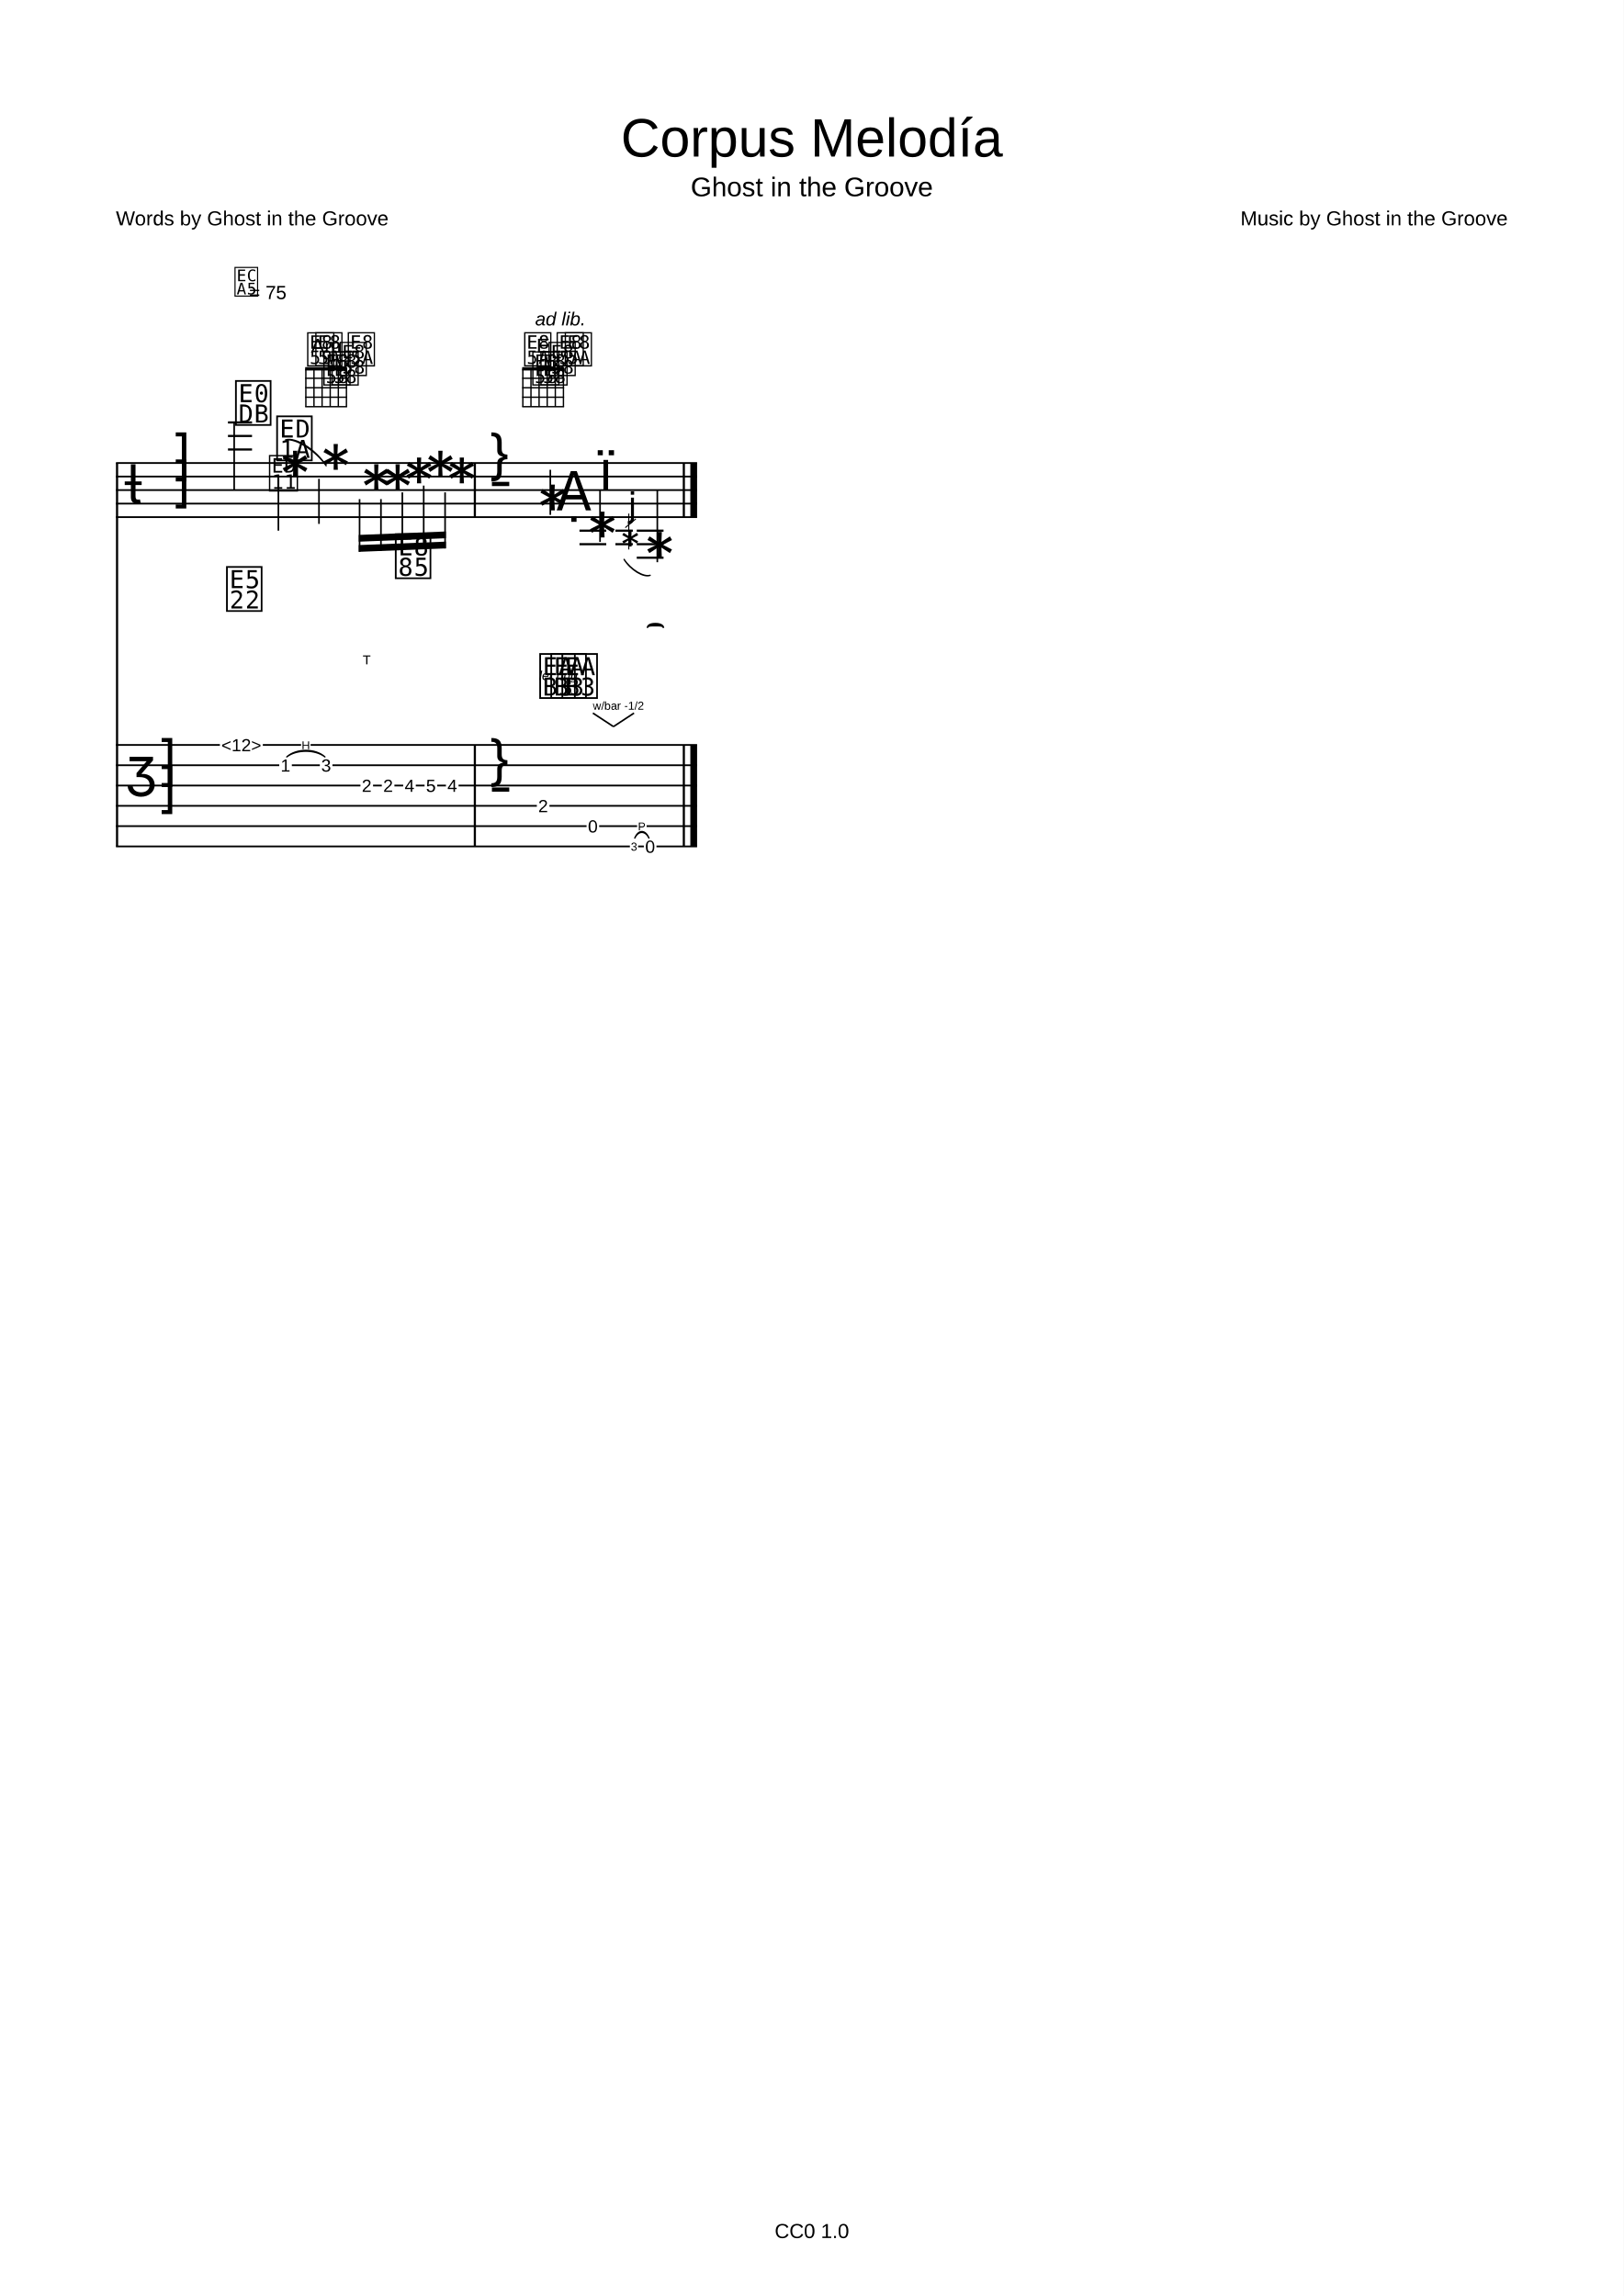
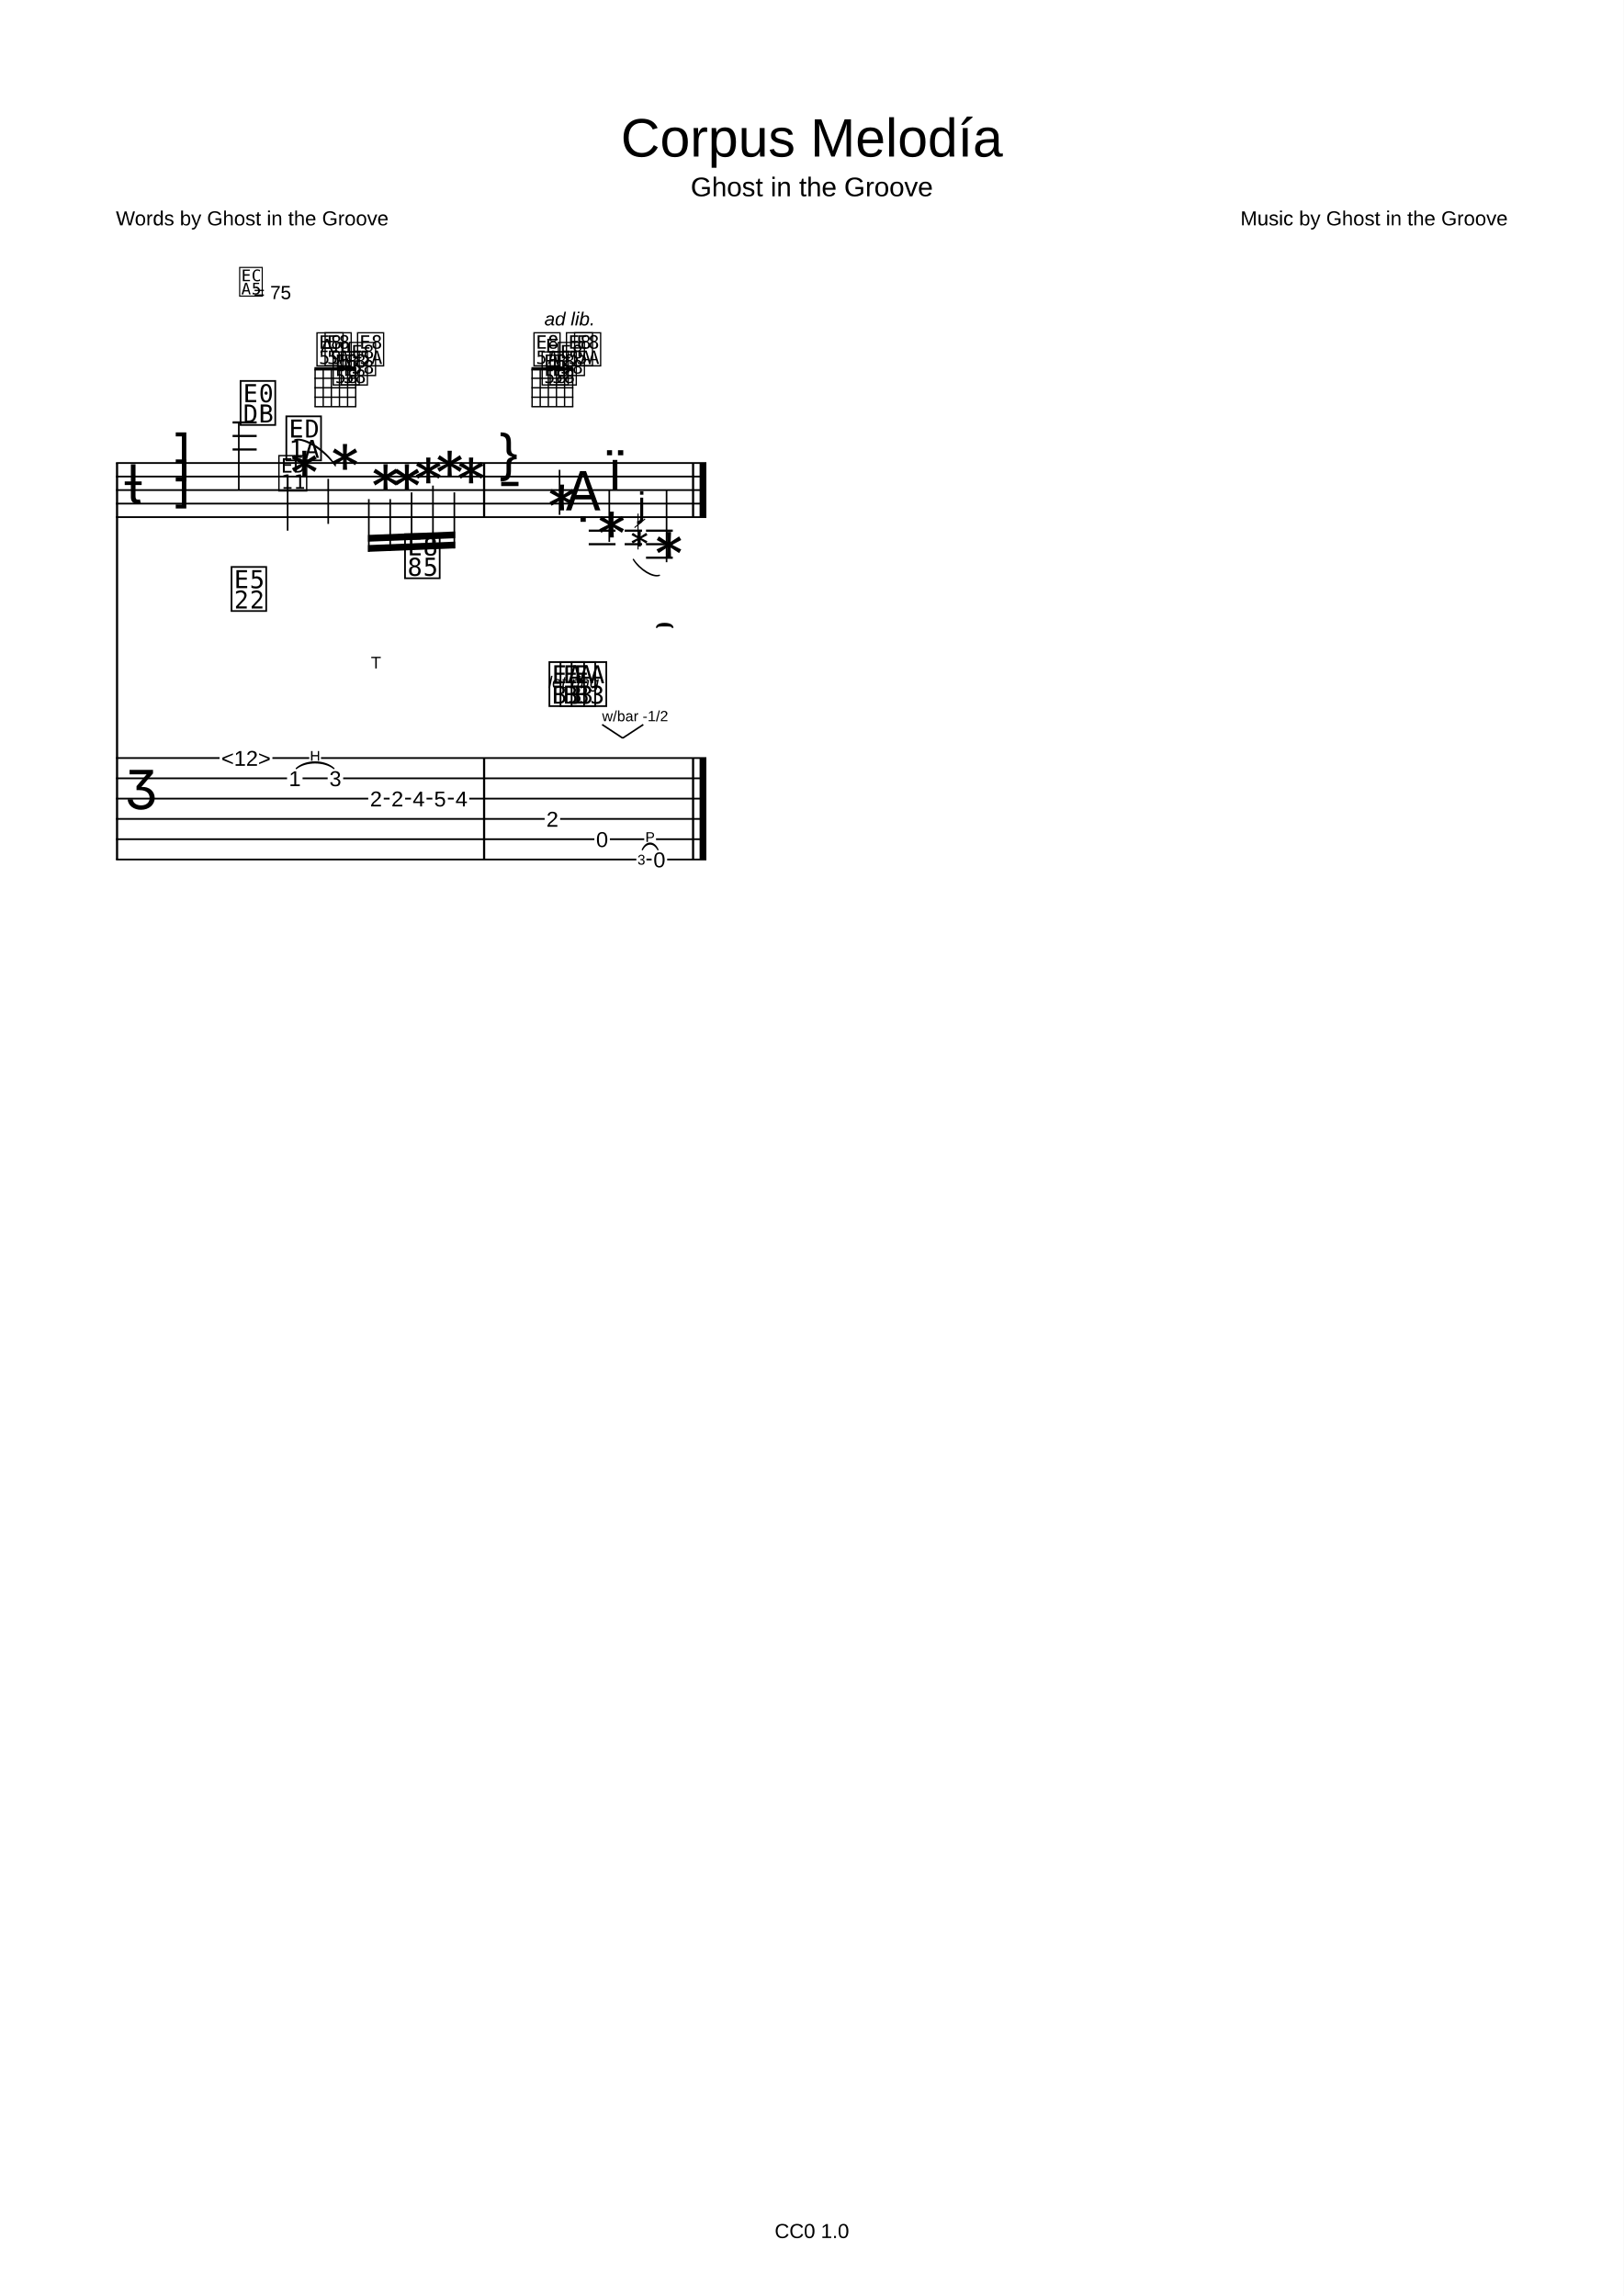
<svg xmlns="http://www.w3.org/2000/svg" width="1200" height="1697.143" viewBox="0 0 120 169.714">
  <style>@font-face{font-family:"Bravura";src:url("Bravura.otf")}text{font-family:"Bravura";font-size:4px}text.t{font-family:Arial,Helvetica,sans-serif}</style>
  <rect x="0" y="0" width="120" height="169.714" fill="white" />
  <g fill="black" stroke="black">
-     <line class="staffLine" x1="8.571" y1="34.225" x2="51.519" y2="34.225" stroke-width="0.13" />
-     <line class="staffLine" x1="8.571" y1="35.225" x2="51.519" y2="35.225" stroke-width="0.13" />
-     <line class="staffLine" x1="8.571" y1="36.225" x2="51.519" y2="36.225" stroke-width="0.13" />
-     <line class="staffLine" x1="8.571" y1="37.225" x2="51.519" y2="37.225" stroke-width="0.13" />
-     <line class="staffLine" x1="8.571" y1="38.225" x2="51.519" y2="38.225" stroke-width="0.13" />
-     <line class="ledgerLine" x1="16.847" y1="33.225" x2="18.627" y2="33.225" stroke-width="0.16" />
-     <line class="ledgerLine" x1="16.847" y1="32.225" x2="18.627" y2="32.225" stroke-width="0.16" />
-     <line class="ledgerLine" x1="16.847" y1="31.225" x2="18.627" y2="31.225" stroke-width="0.16" />
-     <line class="stem" x1="17.307" y1="31.225" x2="17.307" y2="36.225" stroke-width="0.12" />
-     <line class="stem" x1="20.574" y1="35.893" x2="20.574" y2="39.225" stroke-width="0.12" />
-     <line class="stem" x1="23.574" y1="35.393" x2="23.574" y2="38.725" stroke-width="0.12" />
-     <line class="stem" x1="26.574" y1="36.893" x2="26.574" y2="40.788" stroke-width="0.12" />
-     <line class="stem" x1="28.154" y1="36.893" x2="28.154" y2="40.725" stroke-width="0.12" />
-     <line class="stem" x1="29.734" y1="36.393" x2="29.734" y2="40.663" stroke-width="0.12" />
-     <line class="stem" x1="31.314" y1="35.893" x2="31.314" y2="40.6" stroke-width="0.12" />
-     <line class="stem" x1="32.894" y1="36.393" x2="32.894" y2="40.538" stroke-width="0.12" />
-     <line class="barline" x1="35.094" y1="34.225" x2="35.094" y2="38.225" stroke-width="0.16" />
-     <line class="stem" x1="40.671" y1="38.057" x2="40.671" y2="34.725" stroke-width="0.12" />
-     <line class="ledgerLine" x1="42.826" y1="39.225" x2="44.806" y2="39.225" stroke-width="0.16" />
-     <line class="ledgerLine" x1="42.826" y1="40.225" x2="44.806" y2="40.225" stroke-width="0.16" />
-     <line class="stem" x1="44.346" y1="40.057" x2="44.346" y2="36.225" stroke-width="0.12" />
-     <line class="ledgerLine" x1="47.059" y1="39.225" x2="49.039" y2="39.225" stroke-width="0.16" />
-     <line class="ledgerLine" x1="47.059" y1="40.225" x2="49.039" y2="40.225" stroke-width="0.16" />
-     <line class="ledgerLine" x1="47.059" y1="41.225" x2="49.039" y2="41.225" stroke-width="0.16" />
-     <line class="stem" x1="48.579" y1="41.557" x2="48.579" y2="36.225" stroke-width="0.12" />
-     <line class="ledgerLine" x1="45.482" y1="39.225" x2="46.769" y2="39.225" stroke-width="0.16" />
-     <line class="ledgerLine" x1="45.482" y1="40.225" x2="46.769" y2="40.225" stroke-width="0.16" />
-     <line class="stem" x1="46.47" y1="40.616" x2="46.47" y2="37.963" stroke-width="0.078" />
-     <line class="flag" x1="46.21" y1="39.003" x2="46.99" y2="38.353" stroke-width="0.078" />
-     <line class="barline" x1="50.539" y1="34.225" x2="50.539" y2="38.225" stroke-width="0.16" />
-     <line class="barline" x1="51.269" y1="34.225" x2="51.269" y2="38.225" stroke-width="0.5" />
-     <line class="chord" x1="25.604" y1="27.261" x2="25.604" y2="30.061" stroke-width="0.1" />
-     <line class="chord" x1="25.004" y1="27.261" x2="25.004" y2="30.061" stroke-width="0.1" />
-     <line class="chord" x1="24.404" y1="27.261" x2="24.404" y2="30.061" stroke-width="0.1" />
-     <line class="chord" x1="23.804" y1="27.261" x2="23.804" y2="30.061" stroke-width="0.1" />
-     <line class="chord" x1="23.204" y1="27.261" x2="23.204" y2="30.061" stroke-width="0.1" />
-     <line class="chord" x1="22.604" y1="27.261" x2="22.604" y2="30.061" stroke-width="0.1" />
-     <line class="chord" x1="22.554" y1="27.261" x2="25.654" y2="27.261" stroke-width="0.25" />
-     <line class="chord" x1="22.554" y1="27.961" x2="25.654" y2="27.961" stroke-width="0.1" />
-     <line class="chord" x1="22.554" y1="28.661" x2="25.654" y2="28.661" stroke-width="0.1" />
-     <line class="chord" x1="22.554" y1="29.361" x2="25.654" y2="29.361" stroke-width="0.1" />
-     <line class="chord" x1="22.554" y1="30.061" x2="25.654" y2="30.061" stroke-width="0.1" />
-     <line class="chord" x1="41.641" y1="27.261" x2="41.641" y2="30.061" stroke-width="0.1" />
-     <line class="chord" x1="41.041" y1="27.261" x2="41.041" y2="30.061" stroke-width="0.1" />
-     <line class="chord" x1="40.441" y1="27.261" x2="40.441" y2="30.061" stroke-width="0.1" />
-     <line class="chord" x1="39.841" y1="27.261" x2="39.841" y2="30.061" stroke-width="0.1" />
-     <line class="chord" x1="39.241" y1="27.261" x2="39.241" y2="30.061" stroke-width="0.1" />
-     <line class="chord" x1="38.641" y1="27.261" x2="38.641" y2="30.061" stroke-width="0.1" />
-     <line class="chord" x1="38.591" y1="27.261" x2="41.691" y2="27.261" stroke-width="0.25" />
-     <line class="chord" x1="38.591" y1="27.961" x2="41.691" y2="27.961" stroke-width="0.1" />
-     <line class="chord" x1="38.591" y1="28.661" x2="41.691" y2="28.661" stroke-width="0.1" />
-     <line class="chord" x1="38.591" y1="29.361" x2="41.691" y2="29.361" stroke-width="0.1" />
-     <line class="chord" x1="38.591" y1="30.061" x2="41.691" y2="30.061" stroke-width="0.1" />
-     <line class="staffLine" x1="8.571" y1="55.065" x2="51.519" y2="55.065" stroke-width="0.13" />
-     <line class="staffLine" x1="8.571" y1="56.565" x2="51.519" y2="56.565" stroke-width="0.13" />
-     <line class="staffLine" x1="8.571" y1="58.065" x2="51.519" y2="58.065" stroke-width="0.13" />
-     <line class="staffLine" x1="8.571" y1="59.565" x2="51.519" y2="59.565" stroke-width="0.13" />
-     <line class="staffLine" x1="8.571" y1="61.065" x2="51.519" y2="61.065" stroke-width="0.13" />
-     <line class="staffLine" x1="8.571" y1="62.565" x2="51.519" y2="62.565" stroke-width="0.13" />
-     <line class="barline" x1="35.094" y1="55.065" x2="35.094" y2="62.565" stroke-width="0.16" />
-     <line class="barline" x1="50.539" y1="55.065" x2="50.539" y2="62.565" stroke-width="0.16" />
-     <line class="barline" x1="51.269" y1="55.065" x2="51.269" y2="62.565" stroke-width="0.5" />
-     <line class="bend" x1="43.816" y1="52.708" x2="45.337" y2="53.708" stroke-width="0.12" />
-     <line class="bend" x1="45.337" y1="53.708" x2="46.859" y2="52.708" stroke-width="0.12" />
-     <line class="barline" x1="8.651" y1="34.225" x2="8.651" y2="62.565" stroke-width="0.16" />
-     <polygon class="beam" stroke="none" points="26.514,40.29 32.954,40.035 32.954,40.535 26.514,40.79" />
-     <polygon class="beam" stroke="none" points="26.514,39.54 32.954,39.285 32.954,39.785 26.514,40.04" />
+     <line class="staffLine" x1="8.571" y1="34.225" x2="52.203" y2="34.225" stroke-width="0.13" />
+     <line class="staffLine" x1="8.571" y1="35.225" x2="52.203" y2="35.225" stroke-width="0.13" />
+     <line class="staffLine" x1="8.571" y1="36.225" x2="52.203" y2="36.225" stroke-width="0.13" />
+     <line class="staffLine" x1="8.571" y1="37.225" x2="52.203" y2="37.225" stroke-width="0.13" />
+     <line class="staffLine" x1="8.571" y1="38.225" x2="52.203" y2="38.225" stroke-width="0.13" />
+     <line class="ledgerLine" x1="17.189" y1="33.225" x2="18.969" y2="33.225" stroke-width="0.16" />
+     <line class="ledgerLine" x1="17.189" y1="32.225" x2="18.969" y2="32.225" stroke-width="0.16" />
+     <line class="ledgerLine" x1="17.189" y1="31.225" x2="18.969" y2="31.225" stroke-width="0.16" />
+     <line class="stem" x1="17.649" y1="31.225" x2="17.649" y2="36.225" stroke-width="0.12" />
+     <line class="stem" x1="21.258" y1="35.893" x2="21.258" y2="39.225" stroke-width="0.12" />
+     <line class="stem" x1="24.258" y1="35.393" x2="24.258" y2="38.725" stroke-width="0.12" />
+     <line class="stem" x1="27.258" y1="36.893" x2="27.258" y2="40.788" stroke-width="0.12" />
+     <line class="stem" x1="28.838" y1="36.893" x2="28.838" y2="40.725" stroke-width="0.12" />
+     <line class="stem" x1="30.418" y1="36.393" x2="30.418" y2="40.663" stroke-width="0.12" />
+     <line class="stem" x1="31.998" y1="35.893" x2="31.998" y2="40.6" stroke-width="0.12" />
+     <line class="stem" x1="33.578" y1="36.393" x2="33.578" y2="40.538" stroke-width="0.12" />
+     <line class="barline" x1="35.778" y1="34.225" x2="35.778" y2="38.225" stroke-width="0.16" />
+     <line class="stem" x1="41.355" y1="38.057" x2="41.355" y2="34.725" stroke-width="0.12" />
+     <line class="ledgerLine" x1="43.51" y1="39.225" x2="45.49" y2="39.225" stroke-width="0.16" />
+     <line class="ledgerLine" x1="43.51" y1="40.225" x2="45.49" y2="40.225" stroke-width="0.16" />
+     <line class="stem" x1="45.03" y1="40.057" x2="45.03" y2="36.225" stroke-width="0.12" />
+     <line class="ledgerLine" x1="47.743" y1="39.225" x2="49.723" y2="39.225" stroke-width="0.16" />
+     <line class="ledgerLine" x1="47.743" y1="40.225" x2="49.723" y2="40.225" stroke-width="0.16" />
+     <line class="ledgerLine" x1="47.743" y1="41.225" x2="49.723" y2="41.225" stroke-width="0.16" />
+     <line class="stem" x1="49.263" y1="41.557" x2="49.263" y2="36.225" stroke-width="0.12" />
+     <line class="ledgerLine" x1="46.166" y1="39.225" x2="47.453" y2="39.225" stroke-width="0.16" />
+     <line class="ledgerLine" x1="46.166" y1="40.225" x2="47.453" y2="40.225" stroke-width="0.16" />
+     <line class="stem" x1="47.154" y1="40.616" x2="47.154" y2="37.963" stroke-width="0.078" />
+     <line class="flag" x1="46.894" y1="39.003" x2="47.674" y2="38.353" stroke-width="0.078" />
+     <line class="barline" x1="51.223" y1="34.225" x2="51.223" y2="38.225" stroke-width="0.16" />
+     <line class="barline" x1="51.953" y1="34.225" x2="51.953" y2="38.225" stroke-width="0.5" />
+     <line class="chord" x1="26.288" y1="27.261" x2="26.288" y2="30.061" stroke-width="0.1" />
+     <line class="chord" x1="25.688" y1="27.261" x2="25.688" y2="30.061" stroke-width="0.1" />
+     <line class="chord" x1="25.088" y1="27.261" x2="25.088" y2="30.061" stroke-width="0.1" />
+     <line class="chord" x1="24.488" y1="27.261" x2="24.488" y2="30.061" stroke-width="0.1" />
+     <line class="chord" x1="23.888" y1="27.261" x2="23.888" y2="30.061" stroke-width="0.1" />
+     <line class="chord" x1="23.288" y1="27.261" x2="23.288" y2="30.061" stroke-width="0.1" />
+     <line class="chord" x1="23.238" y1="27.261" x2="26.338" y2="27.261" stroke-width="0.25" />
+     <line class="chord" x1="23.238" y1="27.961" x2="26.338" y2="27.961" stroke-width="0.1" />
+     <line class="chord" x1="23.238" y1="28.661" x2="26.338" y2="28.661" stroke-width="0.1" />
+     <line class="chord" x1="23.238" y1="29.361" x2="26.338" y2="29.361" stroke-width="0.1" />
+     <line class="chord" x1="23.238" y1="30.061" x2="26.338" y2="30.061" stroke-width="0.1" />
+     <line class="chord" x1="42.325" y1="27.261" x2="42.325" y2="30.061" stroke-width="0.1" />
+     <line class="chord" x1="41.725" y1="27.261" x2="41.725" y2="30.061" stroke-width="0.1" />
+     <line class="chord" x1="41.125" y1="27.261" x2="41.125" y2="30.061" stroke-width="0.1" />
+     <line class="chord" x1="40.525" y1="27.261" x2="40.525" y2="30.061" stroke-width="0.1" />
+     <line class="chord" x1="39.925" y1="27.261" x2="39.925" y2="30.061" stroke-width="0.1" />
+     <line class="chord" x1="39.325" y1="27.261" x2="39.325" y2="30.061" stroke-width="0.1" />
+     <line class="chord" x1="39.275" y1="27.261" x2="42.375" y2="27.261" stroke-width="0.25" />
+     <line class="chord" x1="39.275" y1="27.961" x2="42.375" y2="27.961" stroke-width="0.1" />
+     <line class="chord" x1="39.275" y1="28.661" x2="42.375" y2="28.661" stroke-width="0.1" />
+     <line class="chord" x1="39.275" y1="29.361" x2="42.375" y2="29.361" stroke-width="0.1" />
+     <line class="chord" x1="39.275" y1="30.061" x2="42.375" y2="30.061" stroke-width="0.1" />
+     <line class="staffLine" x1="8.571" y1="56.032" x2="52.203" y2="56.032" stroke-width="0.13" />
+     <line class="staffLine" x1="8.571" y1="57.532" x2="52.203" y2="57.532" stroke-width="0.13" />
+     <line class="staffLine" x1="8.571" y1="59.032" x2="52.203" y2="59.032" stroke-width="0.13" />
+     <line class="staffLine" x1="8.571" y1="60.532" x2="52.203" y2="60.532" stroke-width="0.13" />
+     <line class="staffLine" x1="8.571" y1="62.032" x2="52.203" y2="62.032" stroke-width="0.13" />
+     <line class="staffLine" x1="8.571" y1="63.532" x2="52.203" y2="63.532" stroke-width="0.13" />
+     <line class="barline" x1="35.778" y1="56.032" x2="35.778" y2="63.532" stroke-width="0.16" />
+     <line class="barline" x1="51.223" y1="56.032" x2="51.223" y2="63.532" stroke-width="0.16" />
+     <line class="barline" x1="51.953" y1="56.032" x2="51.953" y2="63.532" stroke-width="0.5" />
+     <line class="bend" x1="44.5" y1="53.558" x2="46.021" y2="54.558" stroke-width="0.12" />
+     <line class="bend" x1="46.021" y1="54.558" x2="47.543" y2="53.558" stroke-width="0.12" />
+     <line class="barline" x1="8.651" y1="34.225" x2="8.651" y2="63.532" stroke-width="0.16" />
+     <polygon class="beam" stroke="none" points="27.198,40.29 33.638,40.035 33.638,40.535 27.198,40.79" />
+     <polygon class="beam" stroke="none" points="27.198,39.54 33.638,39.285 33.638,39.785 27.198,40.04" />
    <text class="clef" x="9.171" y="37.225" stroke="none"></text>
    <text class="timeSignature" x="12.755" y="35.225" stroke="none"></text>
    <text class="timeSignature" x="12.755" y="37.225" stroke="none"></text>
-     <text class="notehead" x="17.247" y="31.225" stroke="none"></text>
-     <text class="notehead" x="20.514" y="35.725" stroke="none"></text>
-     <text class="fingering" x="19.775" y="36.132" style="font-size:3.2px" stroke="none"></text>
-     <text class="notehead" x="23.514" y="35.225" stroke="none"></text>
-     <text class="notehead" x="26.514" y="36.725" stroke="none"></text>
-     <text class="notehead" x="28.094" y="36.725" stroke="none"></text>
-     <text class="notehead" x="29.674" y="36.225" stroke="none"></text>
-     <text class="notehead" x="31.254" y="35.725" stroke="none"></text>
-     <text class="notehead" x="32.834" y="36.225" stroke="none"></text>
-     <text class="tuplet" x="29.06" y="42.555" stroke="none"></text>
-     <text class="fingering" x="20.29" y="33.844" stroke="none"></text>
-     <text class="timeSignature" x="36.078" y="35.225" stroke="none"></text>
-     <text class="timeSignature" x="36.074" y="37.225" stroke="none"></text>
-     <text class="notehead" x="39.551" y="38.225" stroke="none"></text>
-     <text class="dot" x="41.031" y="37.725" stroke="none"></text>
-     <text class="notehead" x="43.226" y="40.225" stroke="none"></text>
-     <text class="flag" x="44.286" y="36.185" stroke="none"></text>
-     <text class="notehead" x="47.459" y="41.725" stroke="none"></text>
-     <text class="notehead" x="45.742" y="40.725" style="font-size:2.6px" stroke="none"></text>
-     <text class="flag" x="46.431" y="38.207" style="font-size:2.6px" stroke="none"></text>
-     <text class="chord" x="25.602" y="26.898" style="font-size:3px" stroke="none"></text>
-     <text class="chord" x="25.002" y="27.613" style="font-size:3px" stroke="none"></text>
-     <text class="chord" x="24.402" y="28.313" style="font-size:3px" stroke="none"></text>
-     <text class="chord" x="23.802" y="28.313" style="font-size:3px" stroke="none"></text>
-     <text class="chord" x="23.202" y="26.898" style="font-size:3px" stroke="none"></text>
-     <text class="chord" x="22.602" y="26.901" style="font-size:3px" stroke="none"></text>
-     <text class="chord" x="41.64" y="26.898" style="font-size:3px" stroke="none"></text>
-     <text class="chord" x="41.04" y="26.898" style="font-size:3px" stroke="none"></text>
-     <text class="chord" x="40.44" y="27.613" style="font-size:3px" stroke="none"></text>
-     <text class="chord" x="39.84" y="28.313" style="font-size:3px" stroke="none"></text>
-     <text class="chord" x="39.24" y="28.313" style="font-size:3px" stroke="none"></text>
-     <text class="chord" x="38.64" y="26.898" style="font-size:3px" stroke="none"></text>
-     <text class="dynamic" x="16.581" y="44.974" stroke="none"></text>
-     <text class="clef" x="9.183" y="58.847" stroke="none"></text>
-     <text class="timeSignature" x="11.715" y="57.815" stroke="none"></text>
-     <text class="timeSignature" x="11.715" y="59.815" stroke="none"></text>
-     <text class="timeSignature" x="36.078" y="57.815" stroke="none"></text>
-     <text class="timeSignature" x="36.074" y="59.815" stroke="none"></text>
-     <text class="vibrato" x="39.731" y="51.408" stroke="none"></text>
-     <text class="vibrato" x="40.551" y="51.408" stroke="none"></text>
-     <text class="vibrato" x="41.371" y="51.408" stroke="none"></text>
-     <text class="technique" x="47.73" y="48.058" style="font-size:2.8px" stroke="none"></text>
-     <text class="tempo" x="17.247" y="21.76" style="font-size:2.6px" stroke="none"></text>
+     <text class="notehead" x="17.589" y="31.225" stroke="none"></text>
+     <text class="notehead" x="21.198" y="35.725" stroke="none"></text>
+     <text class="fingering" x="20.459" y="36.132" style="font-size:3.2px" stroke="none"></text>
+     <text class="notehead" x="24.198" y="35.225" stroke="none"></text>
+     <text class="notehead" x="27.198" y="36.725" stroke="none"></text>
+     <text class="notehead" x="28.778" y="36.725" stroke="none"></text>
+     <text class="notehead" x="30.358" y="36.225" stroke="none"></text>
+     <text class="notehead" x="31.938" y="35.725" stroke="none"></text>
+     <text class="notehead" x="33.518" y="36.225" stroke="none"></text>
+     <text class="tuplet" x="29.744" y="42.555" stroke="none"></text>
+     <text class="fingering" x="20.974" y="33.844" stroke="none"></text>
+     <text class="timeSignature" x="36.762" y="35.225" stroke="none"></text>
+     <text class="timeSignature" x="36.758" y="37.225" stroke="none"></text>
+     <text class="notehead" x="40.235" y="38.225" stroke="none"></text>
+     <text class="dot" x="41.715" y="37.725" stroke="none"></text>
+     <text class="notehead" x="43.91" y="40.225" stroke="none"></text>
+     <text class="flag" x="44.97" y="36.185" stroke="none"></text>
+     <text class="notehead" x="48.143" y="41.725" stroke="none"></text>
+     <text class="notehead" x="46.426" y="40.725" style="font-size:2.6px" stroke="none"></text>
+     <text class="flag" x="47.115" y="38.207" style="font-size:2.6px" stroke="none"></text>
+     <text class="chord" x="26.286" y="26.898" style="font-size:3px" stroke="none"></text>
+     <text class="chord" x="25.686" y="27.613" style="font-size:3px" stroke="none"></text>
+     <text class="chord" x="25.086" y="28.313" style="font-size:3px" stroke="none"></text>
+     <text class="chord" x="24.486" y="28.313" style="font-size:3px" stroke="none"></text>
+     <text class="chord" x="23.886" y="26.898" style="font-size:3px" stroke="none"></text>
+     <text class="chord" x="23.286" y="26.901" style="font-size:3px" stroke="none"></text>
+     <text class="chord" x="42.324" y="26.898" style="font-size:3px" stroke="none"></text>
+     <text class="chord" x="41.724" y="26.898" style="font-size:3px" stroke="none"></text>
+     <text class="chord" x="41.124" y="27.613" style="font-size:3px" stroke="none"></text>
+     <text class="chord" x="40.524" y="28.313" style="font-size:3px" stroke="none"></text>
+     <text class="chord" x="39.924" y="28.313" style="font-size:3px" stroke="none"></text>
+     <text class="chord" x="39.324" y="26.898" style="font-size:3px" stroke="none"></text>
+     <text class="dynamic" x="16.923" y="44.974" stroke="none"></text>
+     <text class="clef" x="9.183" y="59.814" stroke="none"></text>
+     <text class="vibrato" x="40.415" y="52.008" stroke="none"></text>
+     <text class="vibrato" x="41.235" y="52.008" stroke="none"></text>
+     <text class="vibrato" x="42.055" y="52.008" stroke="none"></text>
+     <text class="technique" x="48.414" y="48.058" style="font-size:2.8px" stroke="none"></text>
+     <text class="tempo" x="17.589" y="21.76" style="font-size:2.6px" stroke="none"></text>
    <text class="t credit" x="60" y="11.571" style="font-size:4px" text-anchor="middle" stroke="none">Corpus Melodía</text>
    <text class="t credit" x="60" y="14.511" style="font-size:2px" text-anchor="middle" stroke="none">Ghost in the Groove</text>
    <text class="t credit" x="8.571" y="16.656" style="font-size:1.5px" text-anchor="start" stroke="none">Words by Ghost in the Groove</text>
    <text class="t credit" x="111.429" y="16.656" style="font-size:1.5px" text-anchor="end" stroke="none">Music by Ghost in the Groove</text>
-     <text class="t chord" x="24.104" y="26.073" style="font-size:1.5px" text-anchor="middle" stroke="none">Am</text>
-     <text class="t chord" x="40.141" y="26.073" style="font-size:1.5px" text-anchor="middle" stroke="none">E</text>
-     <text class="t beatText" x="39.551" y="24.054" style="font-size:1.4px;font-style:italic" text-anchor="start" stroke="none">ad lib.</text>
-     <rect class="knockout" x="16.251" y="54.493" width="3.172" height="1.144" fill="white" stroke="none" />
-     <text class="t fretNumber" x="17.837" y="55.533" style="font-size:1.3px" text-anchor="middle" stroke="none">&lt;12&gt;</text>
-     <rect class="knockout" x="20.638" y="55.993" width="0.931" height="1.144" fill="white" stroke="none" />
-     <text class="t fretNumber" x="21.104" y="57.033" style="font-size:1.3px" text-anchor="middle" stroke="none">1</text>
-     <rect class="knockout" x="23.638" y="55.993" width="0.931" height="1.144" fill="white" stroke="none" />
-     <text class="t fretNumber" x="24.104" y="57.033" style="font-size:1.3px" text-anchor="middle" stroke="none">3</text>
-     <rect class="knockout" x="22.252" y="54.697" width="0.703" height="0.748" fill="white" stroke="none" />
-     <text class="t technique" x="22.604" y="55.377" style="font-size:0.85px" text-anchor="middle" stroke="none">H</text>
-     <rect class="knockout" x="26.638" y="57.493" width="0.931" height="1.144" fill="white" stroke="none" />
-     <text class="t fretNumber" x="27.104" y="58.533" style="font-size:1.3px" text-anchor="middle" stroke="none">2</text>
-     <rect class="knockout" x="28.218" y="57.493" width="0.931" height="1.144" fill="white" stroke="none" />
-     <text class="t fretNumber" x="28.684" y="58.533" style="font-size:1.3px" text-anchor="middle" stroke="none">2</text>
-     <rect class="knockout" x="29.798" y="57.493" width="0.931" height="1.144" fill="white" stroke="none" />
-     <text class="t fretNumber" x="30.264" y="58.533" style="font-size:1.3px" text-anchor="middle" stroke="none">4</text>
-     <rect class="knockout" x="31.378" y="57.493" width="0.931" height="1.144" fill="white" stroke="none" />
-     <text class="t fretNumber" x="31.844" y="58.533" style="font-size:1.3px" text-anchor="middle" stroke="none">5</text>
-     <rect class="knockout" x="32.958" y="57.493" width="0.931" height="1.144" fill="white" stroke="none" />
-     <text class="t fretNumber" x="33.424" y="58.533" style="font-size:1.3px" text-anchor="middle" stroke="none">4</text>
-     <rect class="knockout" x="39.676" y="58.993" width="0.931" height="1.144" fill="white" stroke="none" />
-     <text class="t fretNumber" x="40.141" y="60.033" style="font-size:1.3px" text-anchor="middle" stroke="none">2</text>
-     <rect class="knockout" x="43.35" y="60.493" width="0.931" height="1.144" fill="white" stroke="none" />
-     <text class="t fretNumber" x="43.816" y="61.533" style="font-size:1.3px" text-anchor="middle" stroke="none">0</text>
-     <rect class="knockout" x="46.552" y="62.193" width="0.605" height="0.744" fill="white" stroke="none" />
-     <text class="t fretNumber" x="46.855" y="62.869" style="font-size:0.845px" text-anchor="middle" stroke="none">3</text>
-     <rect class="knockout" x="47.584" y="61.993" width="0.931" height="1.144" fill="white" stroke="none" />
-     <text class="t fretNumber" x="48.049" y="63.033" style="font-size:1.3px" text-anchor="middle" stroke="none">0</text>
-     <rect class="knockout" x="47.085" y="60.697" width="0.703" height="0.748" fill="white" stroke="none" />
-     <text class="t technique" x="47.436" y="61.377" style="font-size:0.85px" text-anchor="middle" stroke="none">P</text>
-     <text class="t bend" x="43.816" y="52.458" style="font-size:0.85px" text-anchor="start" stroke="none">w/bar -1/2</text>
-     <text class="t technique" x="39.841" y="50.258" style="font-size:0.95px;font-style:italic" text-anchor="start" stroke="none">let ring</text>
-     <text class="t technique" x="27.104" y="49.108" style="font-size:0.95px" text-anchor="middle" stroke="none">T</text>
-     <text class="t tempo" x="18.411" y="22.11" style="font-size:1.4px" text-anchor="start" stroke="none">= 75</text>
+     <text class="t chord" x="24.788" y="26.073" style="font-size:1.5px" text-anchor="middle" stroke="none">Am</text>
+     <text class="t chord" x="40.825" y="26.073" style="font-size:1.5px" text-anchor="middle" stroke="none">E</text>
+     <text class="t beatText" x="40.235" y="24.054" style="font-size:1.4px;font-style:italic" text-anchor="start" stroke="none">ad lib.</text>
+     <rect class="knockout" x="16.227" y="55.328" width="3.904" height="1.408" fill="white" stroke="none" />
+     <text class="t fretNumber" x="18.179" y="56.608" style="font-size:1.6px" text-anchor="middle" stroke="none">&lt;12&gt;</text>
+     <rect class="knockout" x="21.215" y="56.828" width="1.146" height="1.408" fill="white" stroke="none" />
+     <text class="t fretNumber" x="21.788" y="58.108" style="font-size:1.6px" text-anchor="middle" stroke="none">1</text>
+     <rect class="knockout" x="24.215" y="56.828" width="1.146" height="1.408" fill="white" stroke="none" />
+     <text class="t fretNumber" x="24.788" y="58.108" style="font-size:1.6px" text-anchor="middle" stroke="none">3</text>
+     <rect class="knockout" x="22.854" y="55.396" width="0.868" height="0.924" fill="white" stroke="none" />
+     <text class="t technique" x="23.288" y="56.236" style="font-size:1.05px" text-anchor="middle" stroke="none">H</text>
+     <rect class="knockout" x="27.215" y="58.328" width="1.146" height="1.408" fill="white" stroke="none" />
+     <text class="t fretNumber" x="27.788" y="59.608" style="font-size:1.6px" text-anchor="middle" stroke="none">2</text>
+     <rect class="knockout" x="28.795" y="58.328" width="1.146" height="1.408" fill="white" stroke="none" />
+     <text class="t fretNumber" x="29.368" y="59.608" style="font-size:1.6px" text-anchor="middle" stroke="none">2</text>
+     <rect class="knockout" x="30.375" y="58.328" width="1.146" height="1.408" fill="white" stroke="none" />
+     <text class="t fretNumber" x="30.948" y="59.608" style="font-size:1.6px" text-anchor="middle" stroke="none">4</text>
+     <rect class="knockout" x="31.955" y="58.328" width="1.146" height="1.408" fill="white" stroke="none" />
+     <text class="t fretNumber" x="32.528" y="59.608" style="font-size:1.6px" text-anchor="middle" stroke="none">5</text>
+     <rect class="knockout" x="33.535" y="58.328" width="1.146" height="1.408" fill="white" stroke="none" />
+     <text class="t fretNumber" x="34.108" y="59.608" style="font-size:1.6px" text-anchor="middle" stroke="none">4</text>
+     <rect class="knockout" x="40.253" y="59.828" width="1.146" height="1.408" fill="white" stroke="none" />
+     <text class="t fretNumber" x="40.825" y="61.108" style="font-size:1.6px" text-anchor="middle" stroke="none">2</text>
+     <rect class="knockout" x="43.927" y="61.328" width="1.146" height="1.408" fill="white" stroke="none" />
+     <text class="t fretNumber" x="44.5" y="62.608" style="font-size:1.6px" text-anchor="middle" stroke="none">0</text>
+     <rect class="knockout" x="47.029" y="63.074" width="0.745" height="0.915" fill="white" stroke="none" />
+     <text class="t fretNumber" x="47.401" y="63.906" style="font-size:1.04px" text-anchor="middle" stroke="none">3</text>
+     <rect class="knockout" x="48.16" y="62.828" width="1.146" height="1.408" fill="white" stroke="none" />
+     <text class="t fretNumber" x="48.733" y="64.108" style="font-size:1.6px" text-anchor="middle" stroke="none">0</text>
+     <rect class="knockout" x="47.614" y="61.396" width="0.868" height="0.924" fill="white" stroke="none" />
+     <text class="t technique" x="48.048" y="62.236" style="font-size:1.05px" text-anchor="middle" stroke="none">P</text>
+     <text class="t bend" x="44.5" y="53.308" style="font-size:1.1px" text-anchor="start" stroke="none">w/bar -1/2</text>
+     <text class="t technique" x="40.525" y="50.858" style="font-size:1.25px;font-style:italic" text-anchor="start" stroke="none">let ring</text>
+     <text class="t technique" x="27.788" y="49.408" style="font-size:1.25px" text-anchor="middle" stroke="none">T</text>
+     <text class="t tempo" x="18.753" y="22.11" style="font-size:1.4px" text-anchor="start" stroke="none">= 75</text>
    <text class="t credit" x="60" y="165.429" style="font-size:1.5px" text-anchor="middle" stroke="none">CC0 1.0</text>
-     <path class="slur" stroke-width="0.1" stroke-linejoin="round" d="M21.104,32.516 C21.854,32.287 23.354,33.241 24.104,34.425 C23.354,33.321 21.854,32.367 21.104,32.516Z" />
-     <path class="slur" stroke-width="0.1" stroke-linejoin="round" d="M46.125,41.35 C46.606,42.096 47.568,42.684 48.049,42.525 C47.568,42.712 46.606,42.125 46.125,41.35Z" />
-     <path class="slur" stroke-width="0.1" stroke-linejoin="round" d="M21.194,55.947 C21.899,55.307 23.309,55.307 24.013,55.947 C23.309,55.387 21.899,55.387 21.194,55.947Z" />
-     <path class="slur" stroke-width="0.1" stroke-linejoin="round" d="M46.914,61.947 C47.175,61.307 47.698,61.307 47.959,61.947 C47.698,61.387 47.175,61.387 46.914,61.947Z" />
+     <path class="slur" stroke-width="0.1" stroke-linejoin="round" d="M21.788,32.516 C22.538,32.287 24.038,33.241 24.788,34.425 C24.038,33.321 22.538,32.367 21.788,32.516Z" />
+     <path class="slur" stroke-width="0.1" stroke-linejoin="round" d="M46.809,41.35 C47.29,42.096 48.252,42.684 48.733,42.525 C48.252,42.712 47.29,42.125 46.809,41.35Z" />
+     <path class="slur" stroke-width="0.1" stroke-linejoin="round" d="M21.899,56.806 C22.593,56.166 23.982,56.166 24.677,56.806 C23.982,56.246 22.593,56.246 21.899,56.806Z" />
+     <path class="slur" stroke-width="0.1" stroke-linejoin="round" d="M47.474,62.806 C47.761,62.166 48.335,62.166 48.622,62.806 C48.335,62.246 47.761,62.246 47.474,62.806Z" />
  </g>
</svg>
